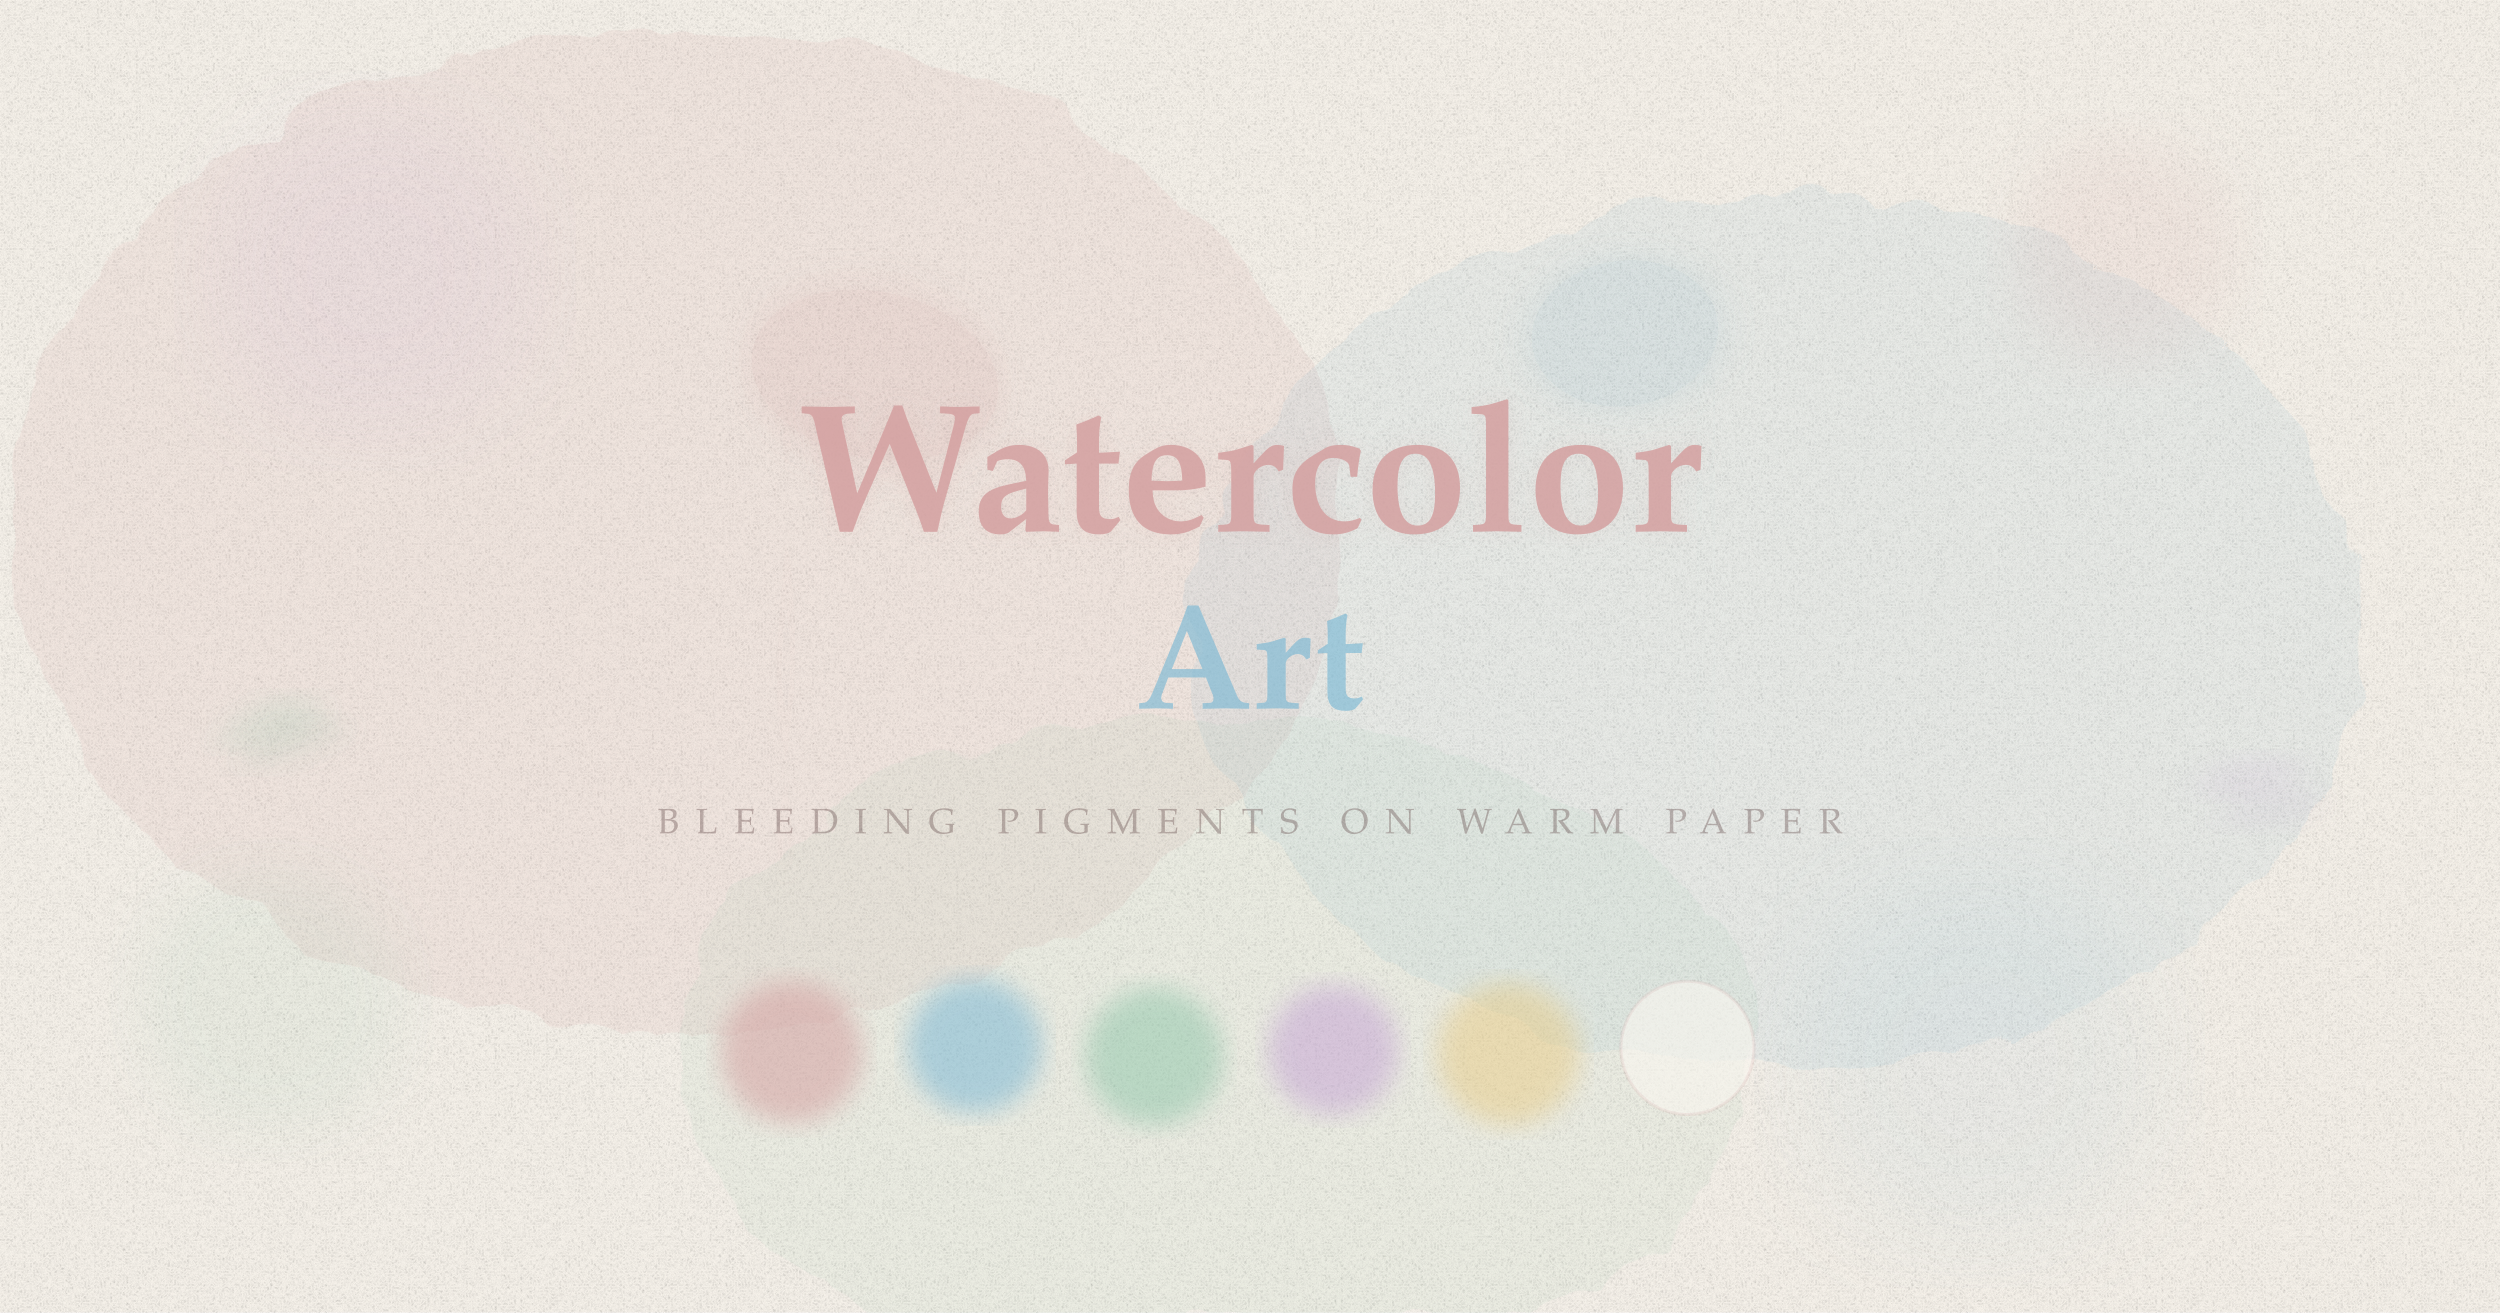
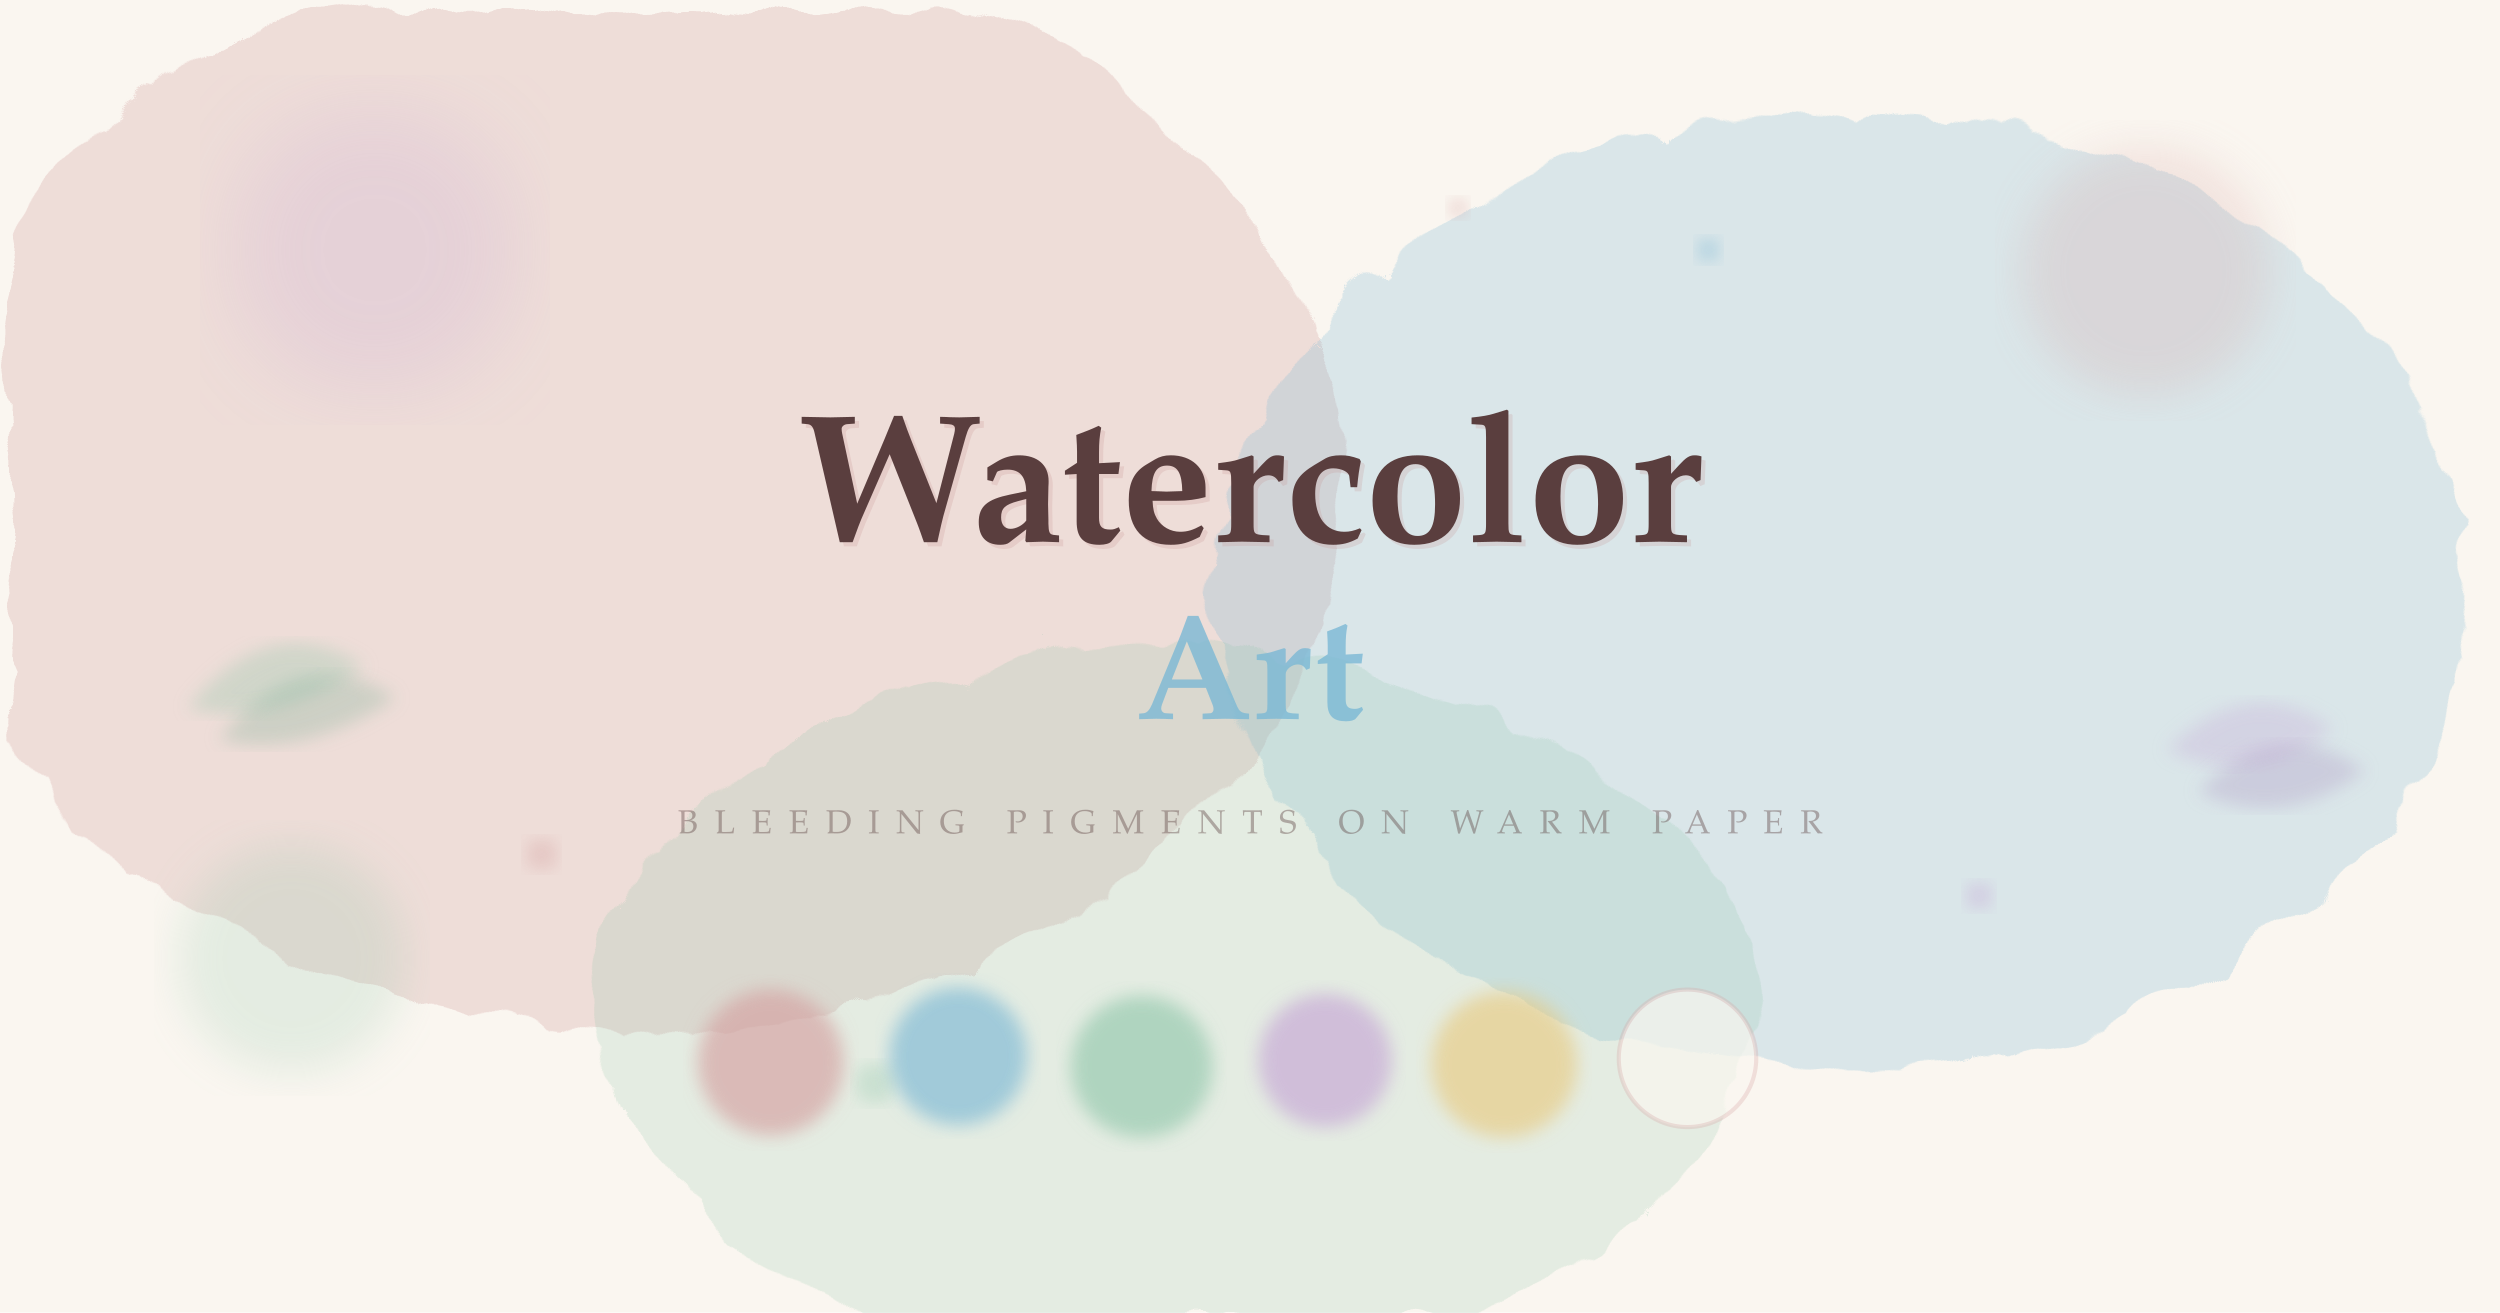
<svg xmlns="http://www.w3.org/2000/svg" width="1200" height="630" viewBox="0 0 1200 630" fill="none">
  <defs>
-     <filter id="wcGrain" x="0" y="0" width="100%" height="100%">
-       <feTurbulence baseFrequency="0.65" numOctaves="4" seed="7" stitchTiles="stitch" result="grain" />
-       <feColorMatrix type="saturate" values="0" in="grain" result="mono" />
-       <feBlend in="SourceGraphic" in2="mono" mode="multiply" />
-     </filter>
    <filter id="wcBleed" x="-20%" y="-20%" width="140%" height="140%">
      <feTurbulence type="turbulence" baseFrequency="0.015" numOctaves="3" seed="3" result="turbulence" />
      <feDisplacementMap in="SourceGraphic" in2="turbulence" scale="18" xChannelSelector="R" yChannelSelector="G" />
    </filter>
    <filter id="wcSoft">
-       <feGaussianBlur stdDeviation="22" />
+       <feGaussianBlur stdDeviation="20" />
    </filter>
    <filter id="wcMed">
-       <feGaussianBlur stdDeviation="14" />
+       <feGaussianBlur stdDeviation="10" />
    </filter>
    <filter id="wcFine">
-       <feGaussianBlur stdDeviation="6" />
-     </filter>
-     <filter id="wcPool" x="-10%" y="-10%" width="120%" height="120%">
-       <feMorphology operator="dilate" radius="2" in="SourceGraphic" result="dilated" />
-       <feGaussianBlur stdDeviation="8" in="dilated" result="blurDilated" />
-       <feComposite in="blurDilated" in2="SourceGraphic" operator="out" result="edge" />
-       <feMerge>
-         <feMergeNode in="SourceGraphic" />
-         <feMergeNode in="edge" />
-       </feMerge>
+       <feGaussianBlur stdDeviation="4" />
    </filter>
  </defs>
  <rect width="1200" height="630" fill="#faf6f0" />
-   <rect width="1200" height="630" fill="#f3ede4" opacity="0.4" filter="url(#wcGrain)" />
-   <ellipse cx="320" cy="250" rx="320" ry="240" fill="#d4a0a0" opacity="0.14" filter="url(#wcBleed)" />
-   <ellipse cx="850" cy="300" rx="280" ry="210" fill="#7bb8d4" opacity="0.11" filter="url(#wcBleed)" />
-   <ellipse cx="580" cy="500" rx="260" ry="160" fill="#8cc5a8" opacity="0.09" filter="url(#wcBleed)" />
-   <circle cx="180" cy="130" r="80" fill="#c3a0d4" opacity="0.10" filter="url(#wcSoft)" />
-   <circle cx="1020" cy="120" r="55" fill="#d4a0a0" opacity="0.12" filter="url(#wcMed)" />
-   <circle cx="950" cy="510" r="90" fill="#7bb8d4" opacity="0.08" filter="url(#wcSoft)" />
-   <circle cx="130" cy="480" r="65" fill="#8cc5a8" opacity="0.10" filter="url(#wcMed)" />
-   <ellipse cx="420" cy="180" rx="60" ry="40" fill="#c28585" opacity="0.12" filter="url(#wcPool)" transform="rotate(12 420 180)" />
-   <ellipse cx="780" cy="160" rx="45" ry="35" fill="#5a9ab5" opacity="0.10" filter="url(#wcPool)" transform="rotate(-8 780 160)" />
-   <path d="M380 200 Q385 260, 375 340 Q370 380, 378 420" stroke="#d4a0a0" stroke-width="3" fill="none" opacity="0.06" filter="url(#wcFine)" />
-   <path d="M820 180 Q825 240, 818 310 Q812 360, 820 400" stroke="#7bb8d4" stroke-width="2.5" fill="none" opacity="0.05" filter="url(#wcFine)" />
-   <path d="M100 360 Q130 320, 160 340 Q130 360, 100 360Z" fill="#8cc5a8" opacity="0.15" filter="url(#wcFine)" />
-   <path d="M110 370 Q140 330, 170 350 Q140 370, 110 370Z" fill="#6ba88c" opacity="0.10" filter="url(#wcFine)" />
-   <path d="M1050 380 Q1080 350, 1110 370 Q1080 390, 1050 380Z" fill="#c3a0d4" opacity="0.12" filter="url(#wcFine)" />
-   <path d="M1060 395 Q1090 365, 1120 385 Q1090 405, 1060 395Z" fill="#a080b8" opacity="0.08" filter="url(#wcFine)" />
-   <text x="600" y="255" font-family="Georgia, 'Palatino Linotype', serif" font-size="88" font-weight="600" fill="#c28585" text-anchor="middle" opacity="0.12" filter="url(#wcFine)">Watercolor</text>
-   <text x="600" y="255" font-family="Georgia, 'Palatino Linotype', serif" font-size="88" font-weight="600" fill="#d4a0a0" text-anchor="middle" opacity="0.85">Watercolor</text>
-   <text x="600" y="340" font-family="Georgia, 'Palatino Linotype', serif" font-size="72" font-weight="600" fill="#7bb8d4" text-anchor="middle" opacity="0.65">Art</text>
-   <text x="600" y="400" font-family="Georgia, 'Palatino Linotype', serif" font-size="17" fill="#5a3e3e" text-anchor="middle" opacity="0.35" letter-spacing="8">BLEEDING PIGMENTS ON WARM PAPER</text>
-   <circle cx="380" cy="505" r="34" fill="#d4a0a0" opacity="0.55" filter="url(#wcFine)" />
-   <circle cx="468" cy="502" r="32" fill="#7bb8d4" opacity="0.55" filter="url(#wcFine)" />
-   <circle cx="554" cy="507" r="33" fill="#8cc5a8" opacity="0.50" filter="url(#wcFine)" />
-   <circle cx="640" cy="504" r="31" fill="#c3a0d4" opacity="0.50" filter="url(#wcFine)" />
-   <circle cx="724" cy="506" r="34" fill="#e8c87a" opacity="0.45" filter="url(#wcFine)" />
-   <circle cx="810" cy="503" r="32" fill="#faf6f0" opacity="0.6" stroke="#d4a0a0" stroke-width="1.5" stroke-opacity="0.25" />
+   <ellipse cx="300" cy="230" rx="340" ry="260" fill="#d4a0a0" opacity="0.30" filter="url(#wcBleed)" />
+   <ellipse cx="880" cy="280" rx="300" ry="230" fill="#7bb8d4" opacity="0.25" filter="url(#wcBleed)" />
+   <ellipse cx="560" cy="480" rx="280" ry="170" fill="#8cc5a8" opacity="0.20" filter="url(#wcBleed)" />
+   <circle cx="180" cy="120" r="70" fill="#c3a0d4" opacity="0.20" filter="url(#wcSoft)" />
+   <circle cx="1030" cy="130" r="60" fill="#d4a0a0" opacity="0.22" filter="url(#wcMed)" />
+   <circle cx="140" cy="460" r="55" fill="#8cc5a8" opacity="0.20" filter="url(#wcMed)" />
+   <path d="M90 340 Q130 290, 175 320 Q130 350, 90 340Z" fill="#8cc5a8" opacity="0.30" filter="url(#wcFine)" />
+   <path d="M105 355 Q145 305, 190 335 Q145 365, 105 355Z" fill="#6ba88c" opacity="0.25" filter="url(#wcFine)" />
+   <path d="M1040 360 Q1080 320, 1120 350 Q1080 380, 1040 360Z" fill="#c3a0d4" opacity="0.28" filter="url(#wcFine)" />
+   <path d="M1055 380 Q1095 340, 1135 370 Q1095 400, 1055 380Z" fill="#a080b8" opacity="0.25" filter="url(#wcFine)" />
+   <circle cx="260" cy="410" r="8" fill="#d4a0a0" opacity="0.35" filter="url(#wcFine)" />
+   <circle cx="820" cy="120" r="6" fill="#7bb8d4" opacity="0.40" filter="url(#wcFine)" />
+   <circle cx="420" cy="520" r="10" fill="#8cc5a8" opacity="0.30" filter="url(#wcFine)" />
+   <circle cx="950" cy="430" r="7" fill="#c3a0d4" opacity="0.35" filter="url(#wcFine)" />
+   <circle cx="700" cy="100" r="5" fill="#d4a0a0" opacity="0.38" filter="url(#wcFine)" />
+   <text x="602" y="262" font-family="Georgia, 'Palatino Linotype', serif" font-size="88" font-weight="600" fill="#c28585" text-anchor="middle" opacity="0.20">Watercolor</text>
+   <text x="600" y="260" font-family="Georgia, 'Palatino Linotype', serif" font-size="88" font-weight="600" fill="#5a3e3e" text-anchor="middle">Watercolor</text>
+   <text x="600" y="345" font-family="Georgia, 'Palatino Linotype', serif" font-size="72" font-weight="600" fill="#7bb8d4" text-anchor="middle" opacity="0.80">Art</text>
+   <text x="600" y="400" font-family="Georgia, 'Palatino Linotype', serif" font-size="16" fill="#5a3e3e" text-anchor="middle" opacity="0.40" letter-spacing="8">BLEEDING PIGMENTS ON WARM PAPER</text>
+   <circle cx="370" cy="510" r="35" fill="#d4a0a0" opacity="0.65" filter="url(#wcFine)" />
+   <circle cx="460" cy="507" r="33" fill="#7bb8d4" opacity="0.65" filter="url(#wcFine)" />
+   <circle cx="548" cy="512" r="34" fill="#8cc5a8" opacity="0.60" filter="url(#wcFine)" />
+   <circle cx="636" cy="509" r="32" fill="#c3a0d4" opacity="0.60" filter="url(#wcFine)" />
+   <circle cx="722" cy="511" r="35" fill="#e8c87a" opacity="0.60" filter="url(#wcFine)" />
+   <circle cx="810" cy="508" r="33" fill="#faf6f0" opacity="0.70" stroke="#d4a0a0" stroke-width="2" stroke-opacity="0.40" />
</svg>
